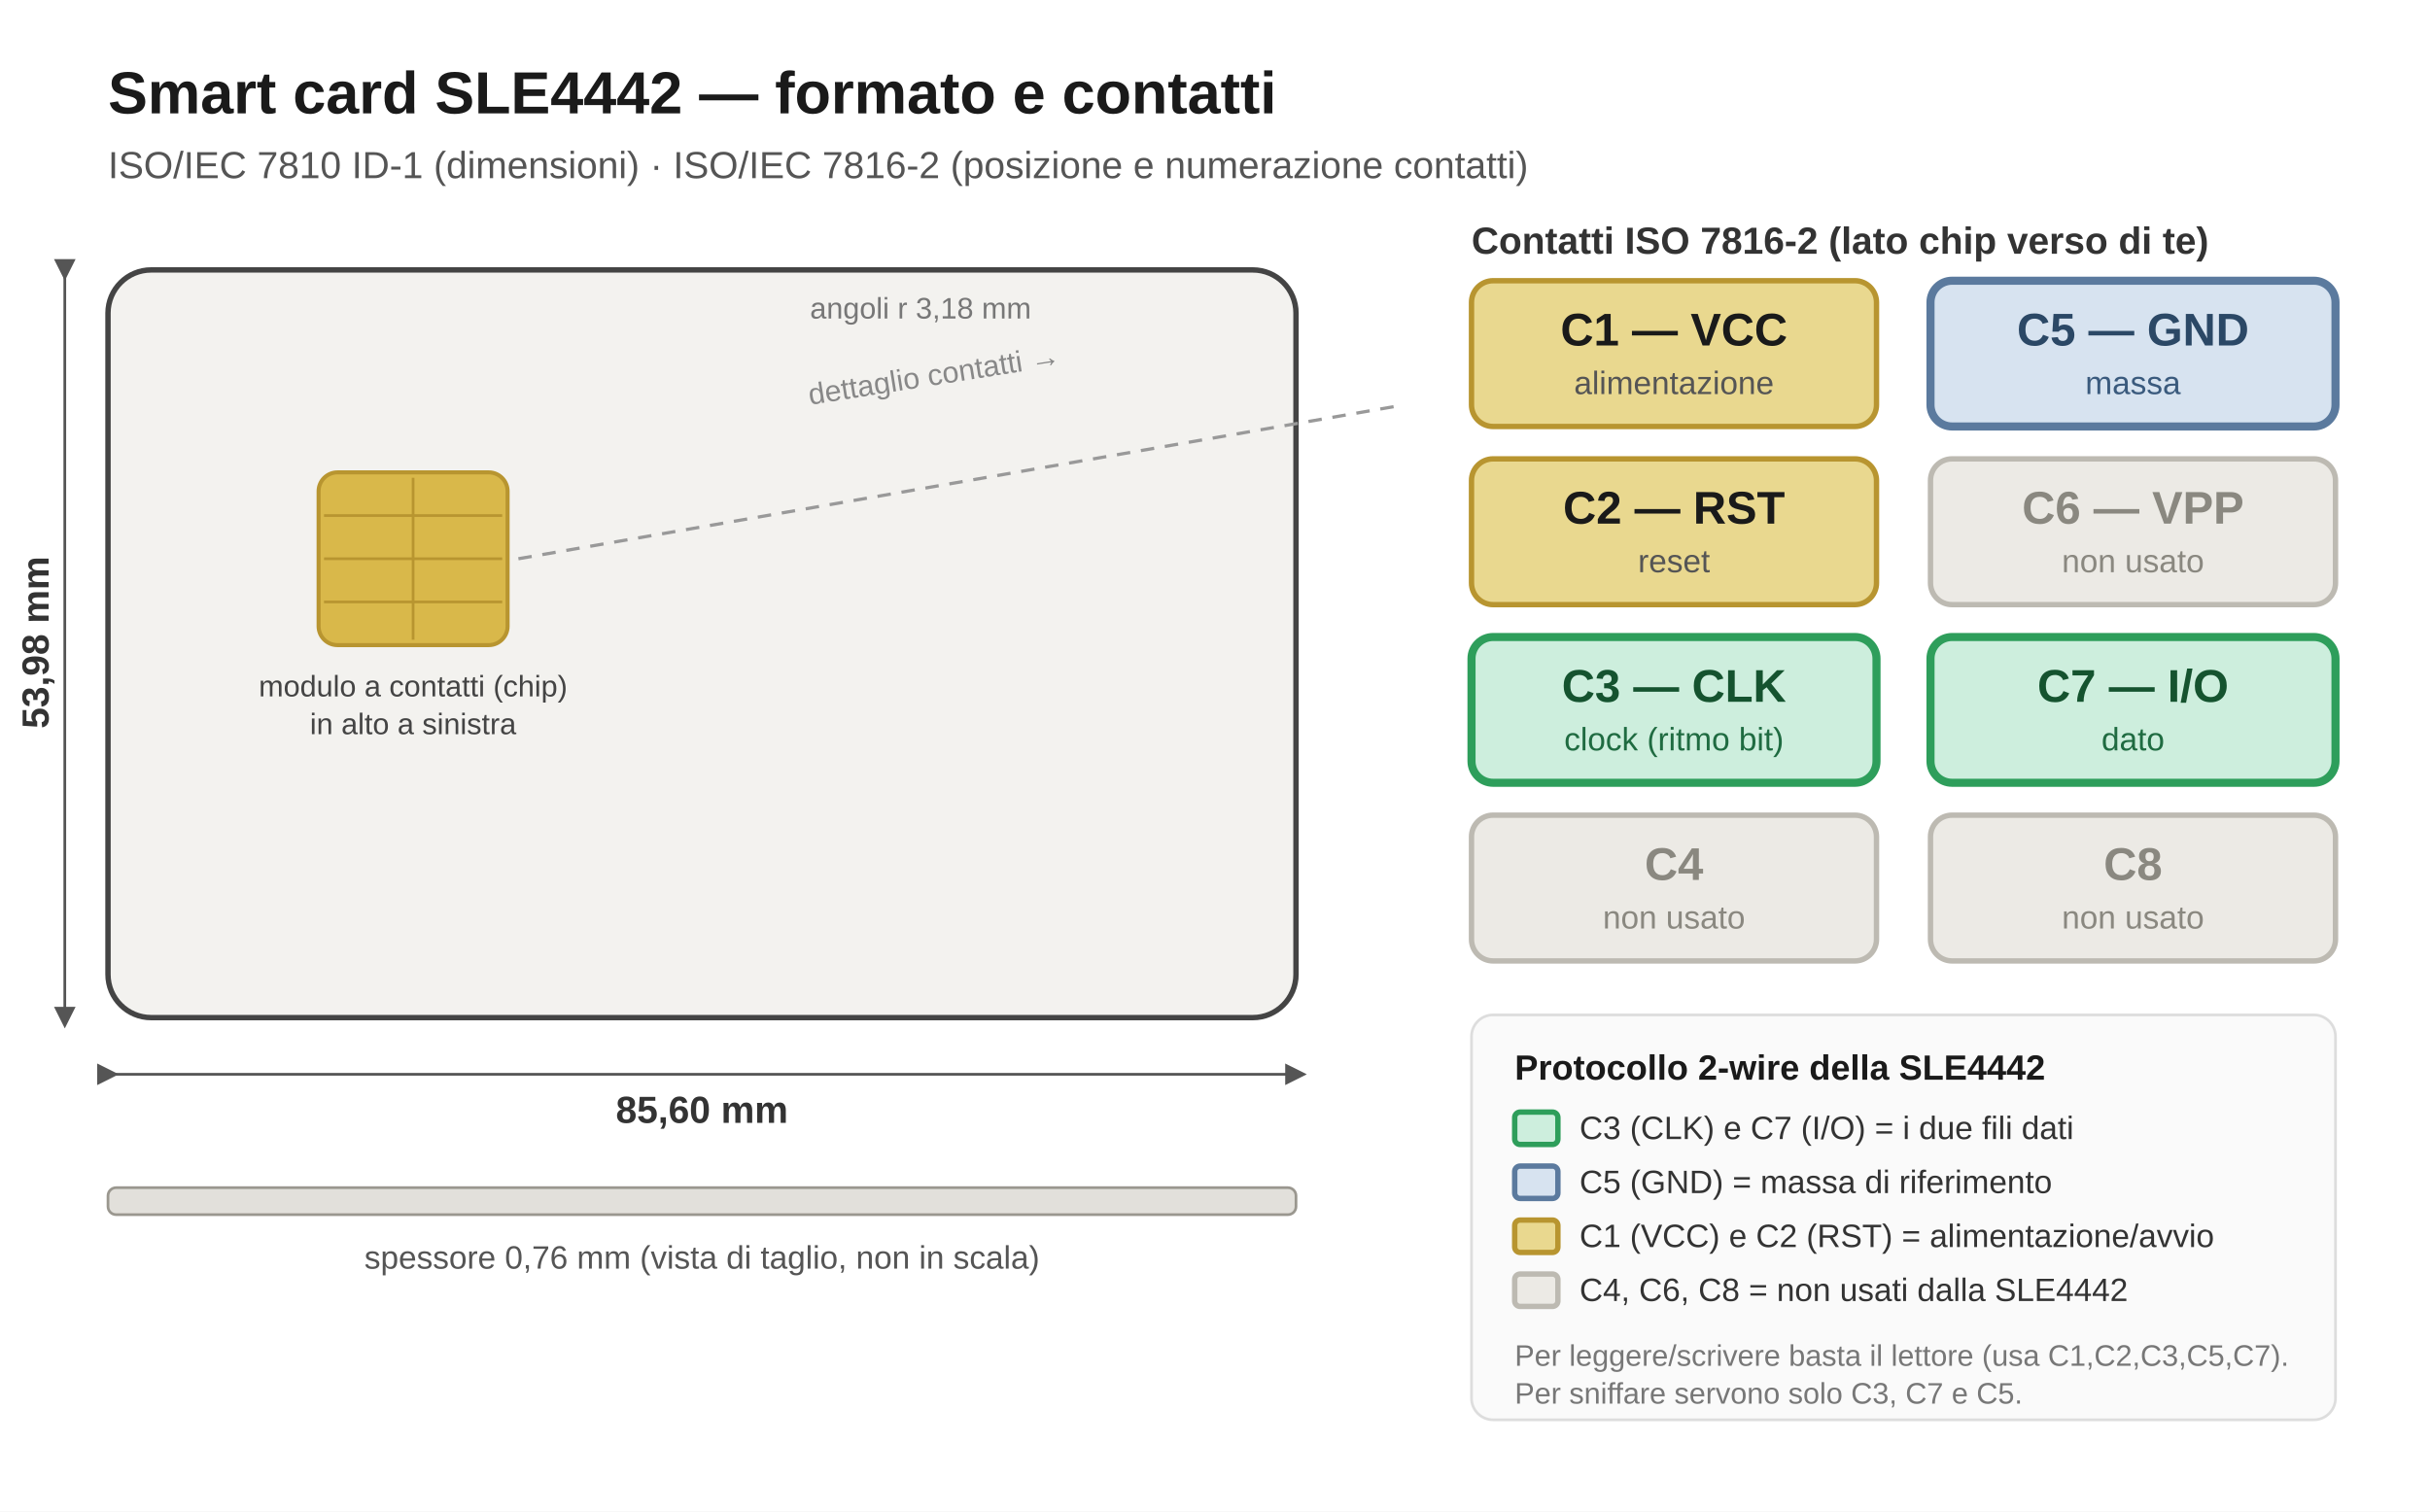
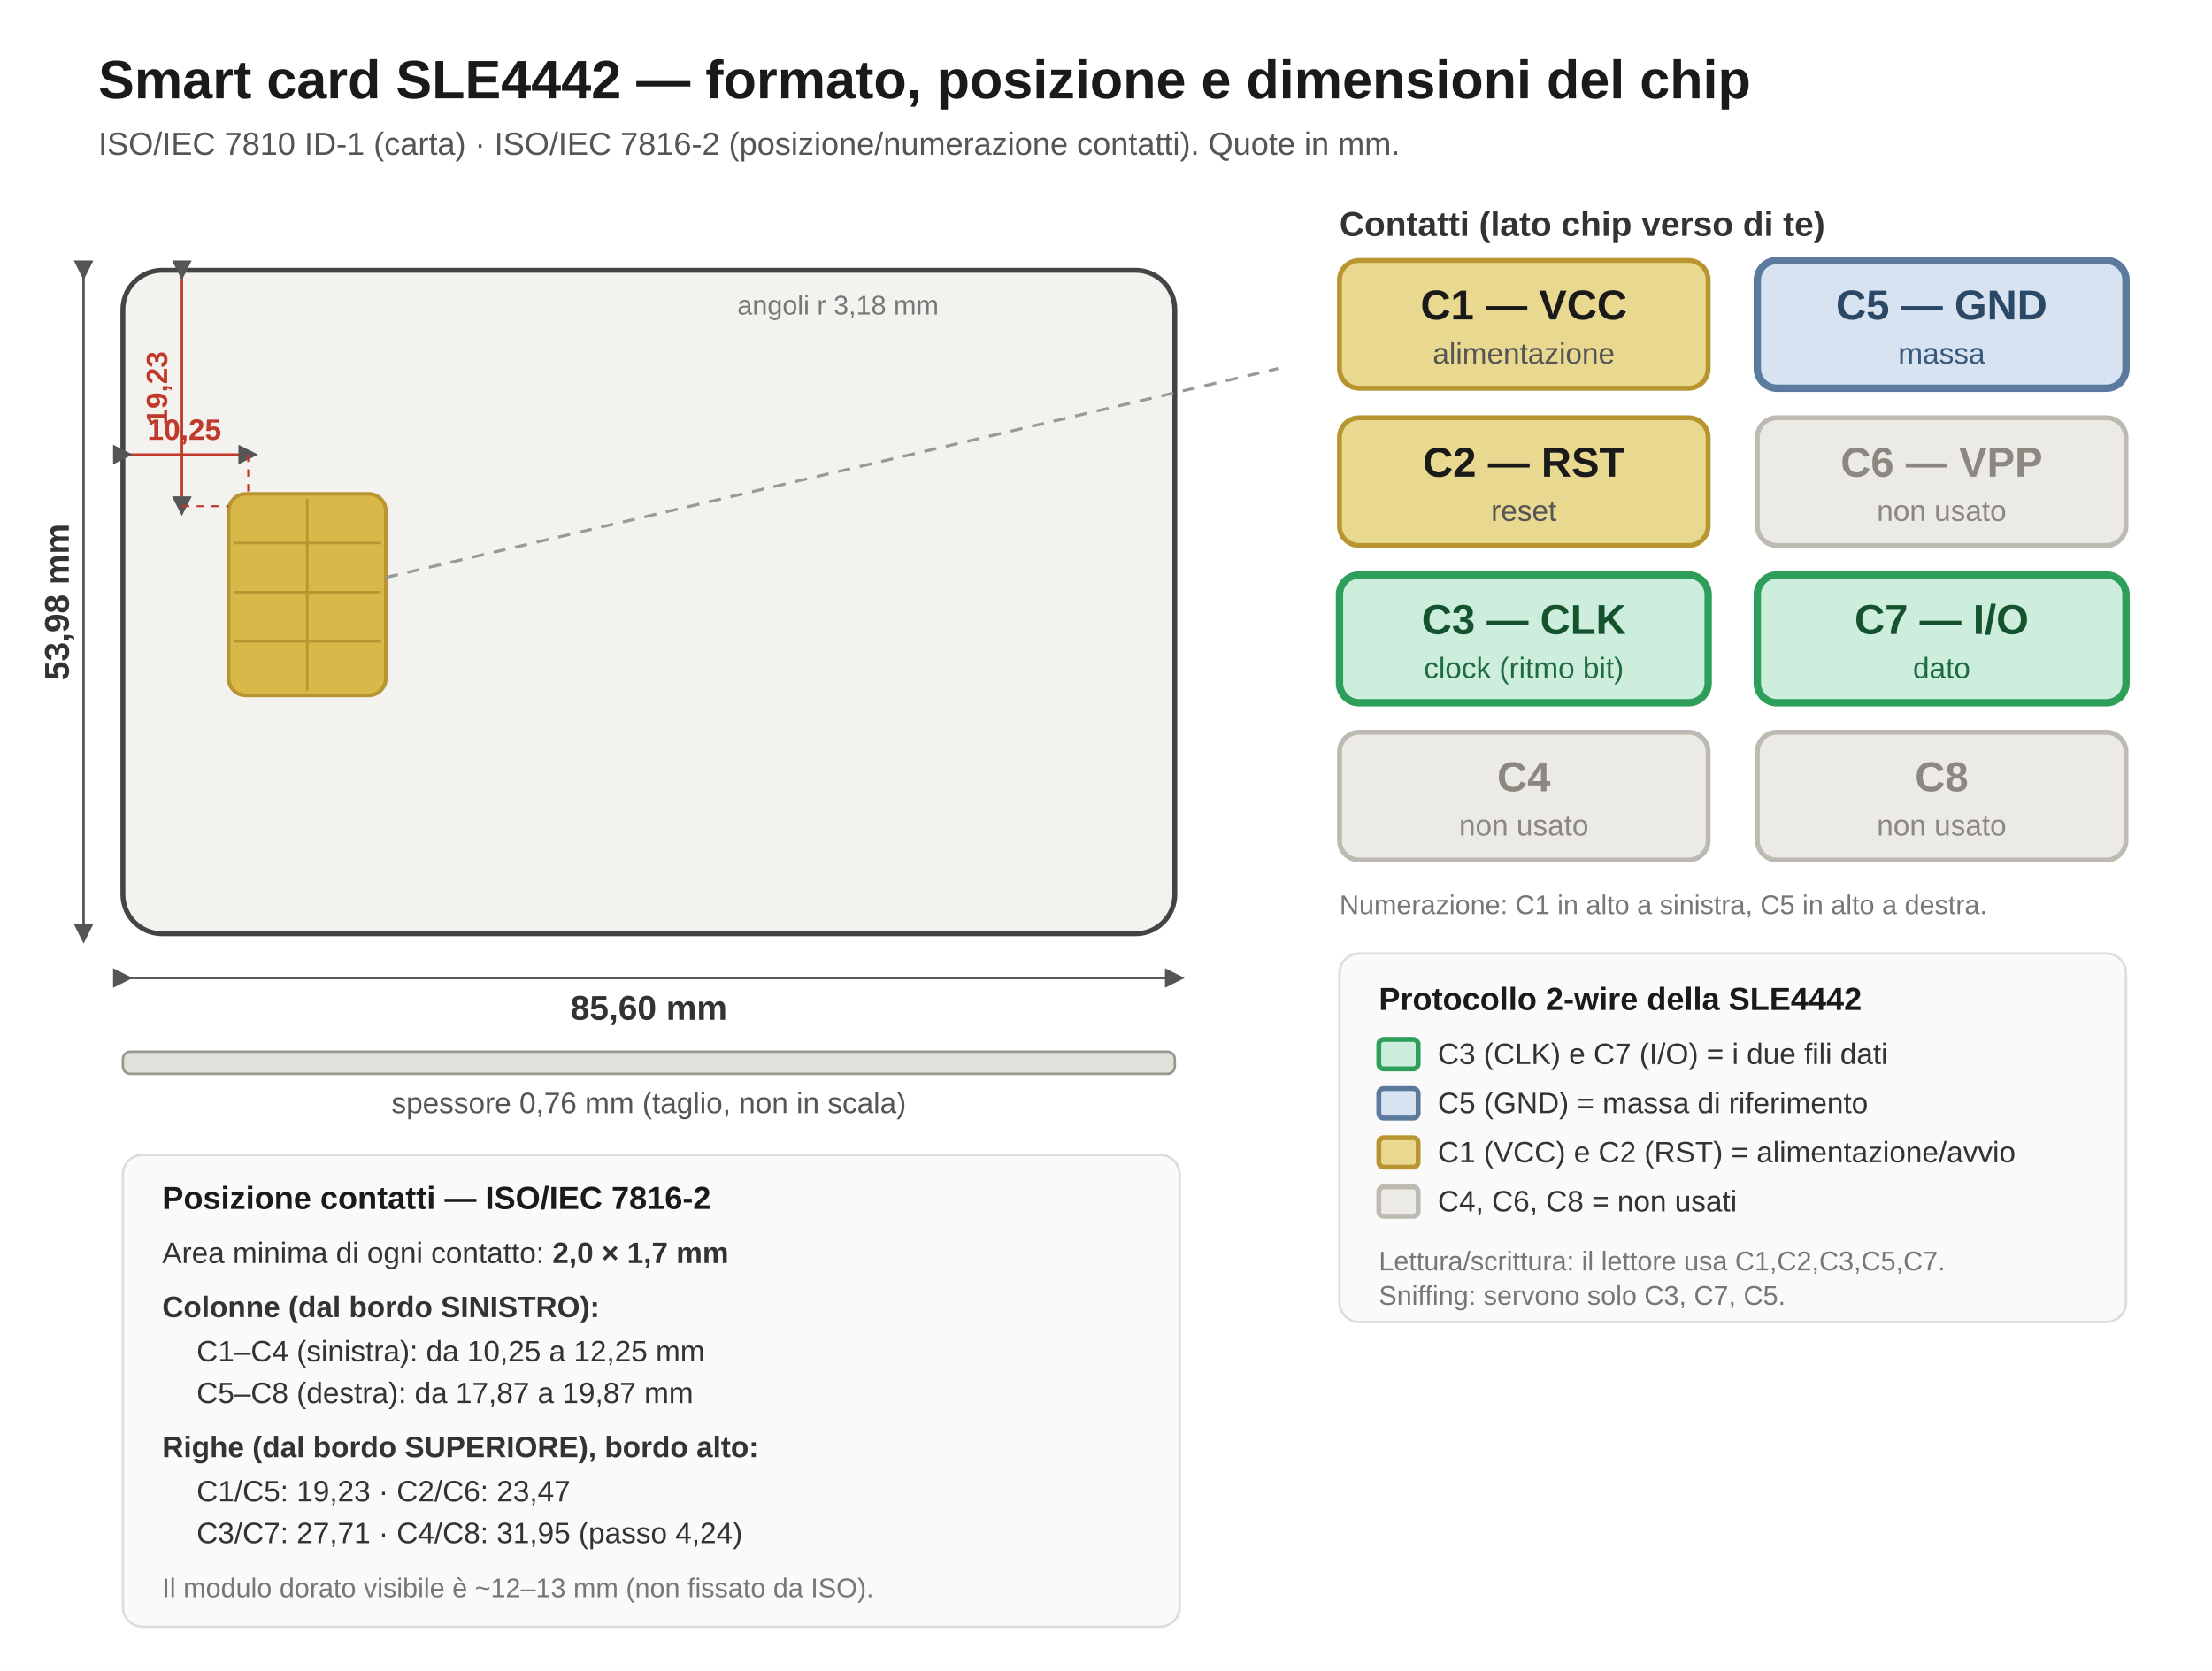
- <svg xmlns="http://www.w3.org/2000/svg" viewBox="0 0 900 560" font-family="Segoe UI, Arial, sans-serif">
+ <svg xmlns="http://www.w3.org/2000/svg" viewBox="0 0 900 680" font-family="Segoe UI, Arial, sans-serif">
  <defs>
    <marker id="arr" markerWidth="8" markerHeight="8" refX="4" refY="4" orient="auto">
      <path d="M0,0 L8,4 L0,8 Z" fill="#555" />
    </marker>
  </defs>
-   <rect x="0" y="0" width="900" height="560" fill="#ffffff" />
-   <text x="40" y="42" font-size="22" font-weight="700" fill="#1a1a1a">Smart card SLE4442 — formato e contatti</text>
-   <text x="40" y="66" font-size="14" fill="#555">ISO/IEC 7810 ID-1 (dimensioni) · ISO/IEC 7816-2 (posizione e numerazione contatti)</text>
-   <rect x="40" y="100" width="440" height="277" rx="16" fill="#f3f2ef" stroke="#444" stroke-width="2" />
-   <g>
-     <rect x="118" y="175" width="70" height="64" rx="7" fill="#d9b84a" stroke="#b89530" stroke-width="1.5" />
-     <line x1="153" y1="177" x2="153" y2="237" stroke="#b89530" stroke-width="1" />
-     <line x1="120" y1="191" x2="186" y2="191" stroke="#b89530" stroke-width="1" />
-     <line x1="120" y1="207" x2="186" y2="207" stroke="#b89530" stroke-width="1" />
-     <line x1="120" y1="223" x2="186" y2="223" stroke="#b89530" stroke-width="1" />
-   </g>
-   <text x="153" y="258" font-size="11" fill="#444" text-anchor="middle">modulo a contatti (chip)</text>
-   <text x="153" y="272" font-size="11" fill="#444" text-anchor="middle">in alto a sinistra</text>
-   <line x1="192" y1="207" x2="520" y2="150" stroke="#999" stroke-width="1.2" stroke-dasharray="5 4" />
-   <text x="300" y="150" font-size="11" fill="#888" transform="rotate(-9 300 150)">dettaglio contatti →</text>
-   <line x1="40" y1="398" x2="480" y2="398" stroke="#555" stroke-width="1" marker-start="url(#arr)" marker-end="url(#arr)" />
-   <text x="260" y="416" font-size="14" fill="#333" text-anchor="middle" font-weight="600">85,60 mm</text>
-   <line x1="24" y1="100" x2="24" y2="377" stroke="#555" stroke-width="1" marker-start="url(#arr)" marker-end="url(#arr)" />
-   <text x="18" y="238" font-size="14" fill="#333" text-anchor="middle" font-weight="600" transform="rotate(-90 18 238)">53,98 mm</text>
-   <text x="300" y="118" font-size="11" fill="#777">angoli r 3,18 mm</text>
-   <rect x="40" y="440" width="440" height="10" rx="3" fill="#e2e0db" stroke="#9a978f" stroke-width="1" />
-   <text x="260" y="470" font-size="12" fill="#555" text-anchor="middle">spessore 0,76 mm (vista di taglio, non in scala)</text>
-   <text x="545" y="94" font-size="14" fill="#333" font-weight="600">Contatti ISO 7816-2 (lato chip verso di te)</text>
-   <rect x="545" y="104" width="150" height="54" rx="8" fill="#e9d88f" stroke="#b89530" stroke-width="2" />
-   <text x="620" y="128" font-size="17" font-weight="700" fill="#1a1a1a" text-anchor="middle">C1 — VCC</text>
-   <text x="620" y="146" font-size="12" fill="#555" text-anchor="middle">alimentazione</text>
-   <rect x="545" y="170" width="150" height="54" rx="8" fill="#e9d88f" stroke="#b89530" stroke-width="2" />
+   <rect x="0" y="0" width="900" height="680" fill="#ffffff" />
+   <text x="40" y="40" font-size="22" font-weight="700" fill="#1a1a1a">Smart card SLE4442 — formato, posizione e dimensioni del chip</text>
+   <text x="40" y="63" font-size="13" fill="#555">ISO/IEC 7810 ID-1 (carta) · ISO/IEC 7816-2 (posizione/numerazione contatti). Quote in mm.</text>
+   <rect x="50" y="110" width="428" height="270" rx="16" fill="#f3f2ef" stroke="#444" stroke-width="2" />
+   <rect x="93" y="201" width="64" height="82" rx="7" fill="#d9b84a" stroke="#b89530" stroke-width="1.5" />
+   <line x1="125" y1="203" x2="125" y2="281" stroke="#b89530" stroke-width="1" />
+   <line x1="95" y1="221" x2="155" y2="221" stroke="#b89530" stroke-width="1" />
+   <line x1="95" y1="241" x2="155" y2="241" stroke="#b89530" stroke-width="1" />
+   <line x1="95" y1="261" x2="155" y2="261" stroke="#b89530" stroke-width="1" />
+   <line x1="157" y1="235" x2="520" y2="150" stroke="#999" stroke-width="1.2" stroke-dasharray="5 4" />
+   <line x1="50" y1="185" x2="101" y2="185" stroke="#c0392b" stroke-width="1" marker-start="url(#arr)" marker-end="url(#arr)" />
+   <line x1="101" y1="185" x2="101" y2="201" stroke="#c0392b" stroke-width="0.8" stroke-dasharray="3 3" />
+   <text x="75" y="179" font-size="12" fill="#c0392b" text-anchor="middle" font-weight="600">10,25</text>
+   <line x1="74" y1="110" x2="74" y2="206" stroke="#c0392b" stroke-width="1" marker-start="url(#arr)" marker-end="url(#arr)" />
+   <line x1="74" y1="206" x2="93" y2="206" stroke="#c0392b" stroke-width="0.8" stroke-dasharray="3 3" />
+   <text x="68" y="158" font-size="12" fill="#c0392b" text-anchor="middle" font-weight="600" transform="rotate(-90 68 158)">19,23</text>
+   <line x1="50" y1="398" x2="478" y2="398" stroke="#555" stroke-width="1" marker-start="url(#arr)" marker-end="url(#arr)" />
+   <text x="264" y="415" font-size="14" fill="#333" text-anchor="middle" font-weight="600">85,60 mm</text>
+   <line x1="34" y1="110" x2="34" y2="380" stroke="#555" stroke-width="1" marker-start="url(#arr)" marker-end="url(#arr)" />
+   <text x="28" y="245" font-size="14" fill="#333" text-anchor="middle" font-weight="600" transform="rotate(-90 28 245)">53,98 mm</text>
+   <text x="300" y="128" font-size="11" fill="#777">angoli r 3,18 mm</text>
+   <rect x="50" y="428" width="428" height="9" rx="3" fill="#e2e0db" stroke="#9a978f" stroke-width="1" />
+   <text x="264" y="453" font-size="12" fill="#555" text-anchor="middle">spessore 0,76 mm (taglio, non in scala)</text>
+   <rect x="50" y="470" width="430" height="192" rx="8" fill="#fafafa" stroke="#ddd" stroke-width="1" />
+   <text x="66" y="492" font-size="13" font-weight="700" fill="#1a1a1a">Posizione contatti — ISO/IEC 7816-2</text>
+   <text x="66" y="514" font-size="12" fill="#333">Area minima di ogni contatto: <tspan font-weight="700">2,0 × 1,7 mm</tspan>
+   </text>
+   <text x="66" y="536" font-size="12" fill="#333" font-weight="700">Colonne (dal bordo SINISTRO):</text>
+   <text x="80" y="554" font-size="12" fill="#333">C1–C4 (sinistra):  da 10,25 a 12,25 mm</text>
+   <text x="80" y="571" font-size="12" fill="#333">C5–C8 (destra):    da 17,87 a 19,87 mm</text>
+   <text x="66" y="593" font-size="12" fill="#333" font-weight="700">Righe (dal bordo SUPERIORE), bordo alto:</text>
+   <text x="80" y="611" font-size="12" fill="#333">C1/C5: 19,23   ·   C2/C6: 23,47</text>
+   <text x="80" y="628" font-size="12" fill="#333">C3/C7: 27,71   ·   C4/C8: 31,95   (passo 4,24)</text>
+   <text x="66" y="650" font-size="11" fill="#777">Il modulo dorato visibile è ~12–13 mm (non fissato da ISO).</text>
+   <text x="545" y="96" font-size="14" fill="#333" font-weight="600">Contatti (lato chip verso di te)</text>
+   <rect x="545" y="106" width="150" height="52" rx="8" fill="#e9d88f" stroke="#b89530" stroke-width="2" />
+   <text x="620" y="130" font-size="17" font-weight="700" fill="#1a1a1a" text-anchor="middle">C1 — VCC</text>
+   <text x="620" y="148" font-size="12" fill="#555" text-anchor="middle">alimentazione</text>
+   <rect x="545" y="170" width="150" height="52" rx="8" fill="#e9d88f" stroke="#b89530" stroke-width="2" />
  <text x="620" y="194" font-size="17" font-weight="700" fill="#1a1a1a" text-anchor="middle">C2 — RST</text>
  <text x="620" y="212" font-size="12" fill="#555" text-anchor="middle">reset</text>
-   <rect x="545" y="236" width="150" height="54" rx="8" fill="#cdeedd" stroke="#2e9e5b" stroke-width="3" />
-   <text x="620" y="260" font-size="17" font-weight="700" fill="#15532f" text-anchor="middle">C3 — CLK</text>
-   <text x="620" y="278" font-size="12" fill="#1f6b41" text-anchor="middle">clock (ritmo bit)</text>
-   <rect x="545" y="302" width="150" height="54" rx="8" fill="#eceae5" stroke="#bdbab2" stroke-width="2" />
-   <text x="620" y="326" font-size="17" font-weight="700" fill="#8a8880" text-anchor="middle">C4</text>
-   <text x="620" y="344" font-size="12" fill="#8a8880" text-anchor="middle">non usato</text>
-   <rect x="715" y="104" width="150" height="54" rx="8" fill="#d7e3f0" stroke="#5b7a9e" stroke-width="3" />
-   <text x="790" y="128" font-size="17" font-weight="700" fill="#2b4866" text-anchor="middle">C5 — GND</text>
-   <text x="790" y="146" font-size="12" fill="#3a5a7d" text-anchor="middle">massa</text>
-   <rect x="715" y="170" width="150" height="54" rx="8" fill="#eceae5" stroke="#bdbab2" stroke-width="2" />
+   <rect x="545" y="234" width="150" height="52" rx="8" fill="#cdeedd" stroke="#2e9e5b" stroke-width="3" />
+   <text x="620" y="258" font-size="17" font-weight="700" fill="#15532f" text-anchor="middle">C3 — CLK</text>
+   <text x="620" y="276" font-size="12" fill="#1f6b41" text-anchor="middle">clock (ritmo bit)</text>
+   <rect x="545" y="298" width="150" height="52" rx="8" fill="#eceae5" stroke="#bdbab2" stroke-width="2" />
+   <text x="620" y="322" font-size="17" font-weight="700" fill="#8a8880" text-anchor="middle">C4</text>
+   <text x="620" y="340" font-size="12" fill="#8a8880" text-anchor="middle">non usato</text>
+   <rect x="715" y="106" width="150" height="52" rx="8" fill="#d7e3f0" stroke="#5b7a9e" stroke-width="3" />
+   <text x="790" y="130" font-size="17" font-weight="700" fill="#2b4866" text-anchor="middle">C5 — GND</text>
+   <text x="790" y="148" font-size="12" fill="#3a5a7d" text-anchor="middle">massa</text>
+   <rect x="715" y="170" width="150" height="52" rx="8" fill="#eceae5" stroke="#bdbab2" stroke-width="2" />
  <text x="790" y="194" font-size="17" font-weight="700" fill="#8a8880" text-anchor="middle">C6 — VPP</text>
  <text x="790" y="212" font-size="12" fill="#8a8880" text-anchor="middle">non usato</text>
-   <rect x="715" y="236" width="150" height="54" rx="8" fill="#cdeedd" stroke="#2e9e5b" stroke-width="3" />
-   <text x="790" y="260" font-size="17" font-weight="700" fill="#15532f" text-anchor="middle">C7 — I/O</text>
-   <text x="790" y="278" font-size="12" fill="#1f6b41" text-anchor="middle">dato</text>
-   <rect x="715" y="302" width="150" height="54" rx="8" fill="#eceae5" stroke="#bdbab2" stroke-width="2" />
-   <text x="790" y="326" font-size="17" font-weight="700" fill="#8a8880" text-anchor="middle">C8</text>
-   <text x="790" y="344" font-size="12" fill="#8a8880" text-anchor="middle">non usato</text>
-   <rect x="545" y="376" width="320" height="150" rx="8" fill="#fafafa" stroke="#ddd" stroke-width="1" />
-   <text x="561" y="400" font-size="13" font-weight="700" fill="#1a1a1a">Protocollo 2-wire della SLE4442</text>
-   <rect x="561" y="412" width="16" height="12" rx="2" fill="#cdeedd" stroke="#2e9e5b" stroke-width="2" />
-   <text x="585" y="422" font-size="12" fill="#333">C3 (CLK) e C7 (I/O) = i due fili dati</text>
-   <rect x="561" y="432" width="16" height="12" rx="2" fill="#d7e3f0" stroke="#5b7a9e" stroke-width="2" />
-   <text x="585" y="442" font-size="12" fill="#333">C5 (GND) = massa di riferimento</text>
-   <rect x="561" y="452" width="16" height="12" rx="2" fill="#e9d88f" stroke="#b89530" stroke-width="2" />
-   <text x="585" y="462" font-size="12" fill="#333">C1 (VCC) e C2 (RST) = alimentazione/avvio</text>
-   <rect x="561" y="472" width="16" height="12" rx="2" fill="#eceae5" stroke="#bdbab2" stroke-width="2" />
-   <text x="585" y="482" font-size="12" fill="#333">C4, C6, C8 = non usati dalla SLE4442</text>
-   <text x="561" y="506" font-size="11" fill="#777">Per leggere/scrivere basta il lettore (usa C1,C2,C3,C5,C7).</text>
-   <text x="561" y="520" font-size="11" fill="#777">Per sniffare servono solo C3, C7 e C5.</text>
+   <rect x="715" y="234" width="150" height="52" rx="8" fill="#cdeedd" stroke="#2e9e5b" stroke-width="3" />
+   <text x="790" y="258" font-size="17" font-weight="700" fill="#15532f" text-anchor="middle">C7 — I/O</text>
+   <text x="790" y="276" font-size="12" fill="#1f6b41" text-anchor="middle">dato</text>
+   <rect x="715" y="298" width="150" height="52" rx="8" fill="#eceae5" stroke="#bdbab2" stroke-width="2" />
+   <text x="790" y="322" font-size="17" font-weight="700" fill="#8a8880" text-anchor="middle">C8</text>
+   <text x="790" y="340" font-size="12" fill="#8a8880" text-anchor="middle">non usato</text>
+   <text x="545" y="372" font-size="11" fill="#777">Numerazione: C1 in alto a sinistra, C5 in alto a destra.</text>
+   <rect x="545" y="388" width="320" height="150" rx="8" fill="#fafafa" stroke="#ddd" stroke-width="1" />
+   <text x="561" y="411" font-size="13" font-weight="700" fill="#1a1a1a">Protocollo 2-wire della SLE4442</text>
+   <rect x="561" y="423" width="16" height="12" rx="2" fill="#cdeedd" stroke="#2e9e5b" stroke-width="2" />
+   <text x="585" y="433" font-size="12" fill="#333">C3 (CLK) e C7 (I/O) = i due fili dati</text>
+   <rect x="561" y="443" width="16" height="12" rx="2" fill="#d7e3f0" stroke="#5b7a9e" stroke-width="2" />
+   <text x="585" y="453" font-size="12" fill="#333">C5 (GND) = massa di riferimento</text>
+   <rect x="561" y="463" width="16" height="12" rx="2" fill="#e9d88f" stroke="#b89530" stroke-width="2" />
+   <text x="585" y="473" font-size="12" fill="#333">C1 (VCC) e C2 (RST) = alimentazione/avvio</text>
+   <rect x="561" y="483" width="16" height="12" rx="2" fill="#eceae5" stroke="#bdbab2" stroke-width="2" />
+   <text x="585" y="493" font-size="12" fill="#333">C4, C6, C8 = non usati</text>
+   <text x="561" y="517" font-size="11" fill="#777">Lettura/scrittura: il lettore usa C1,C2,C3,C5,C7.</text>
+   <text x="561" y="531" font-size="11" fill="#777">Sniffing: servono solo C3, C7, C5.</text>
</svg>
